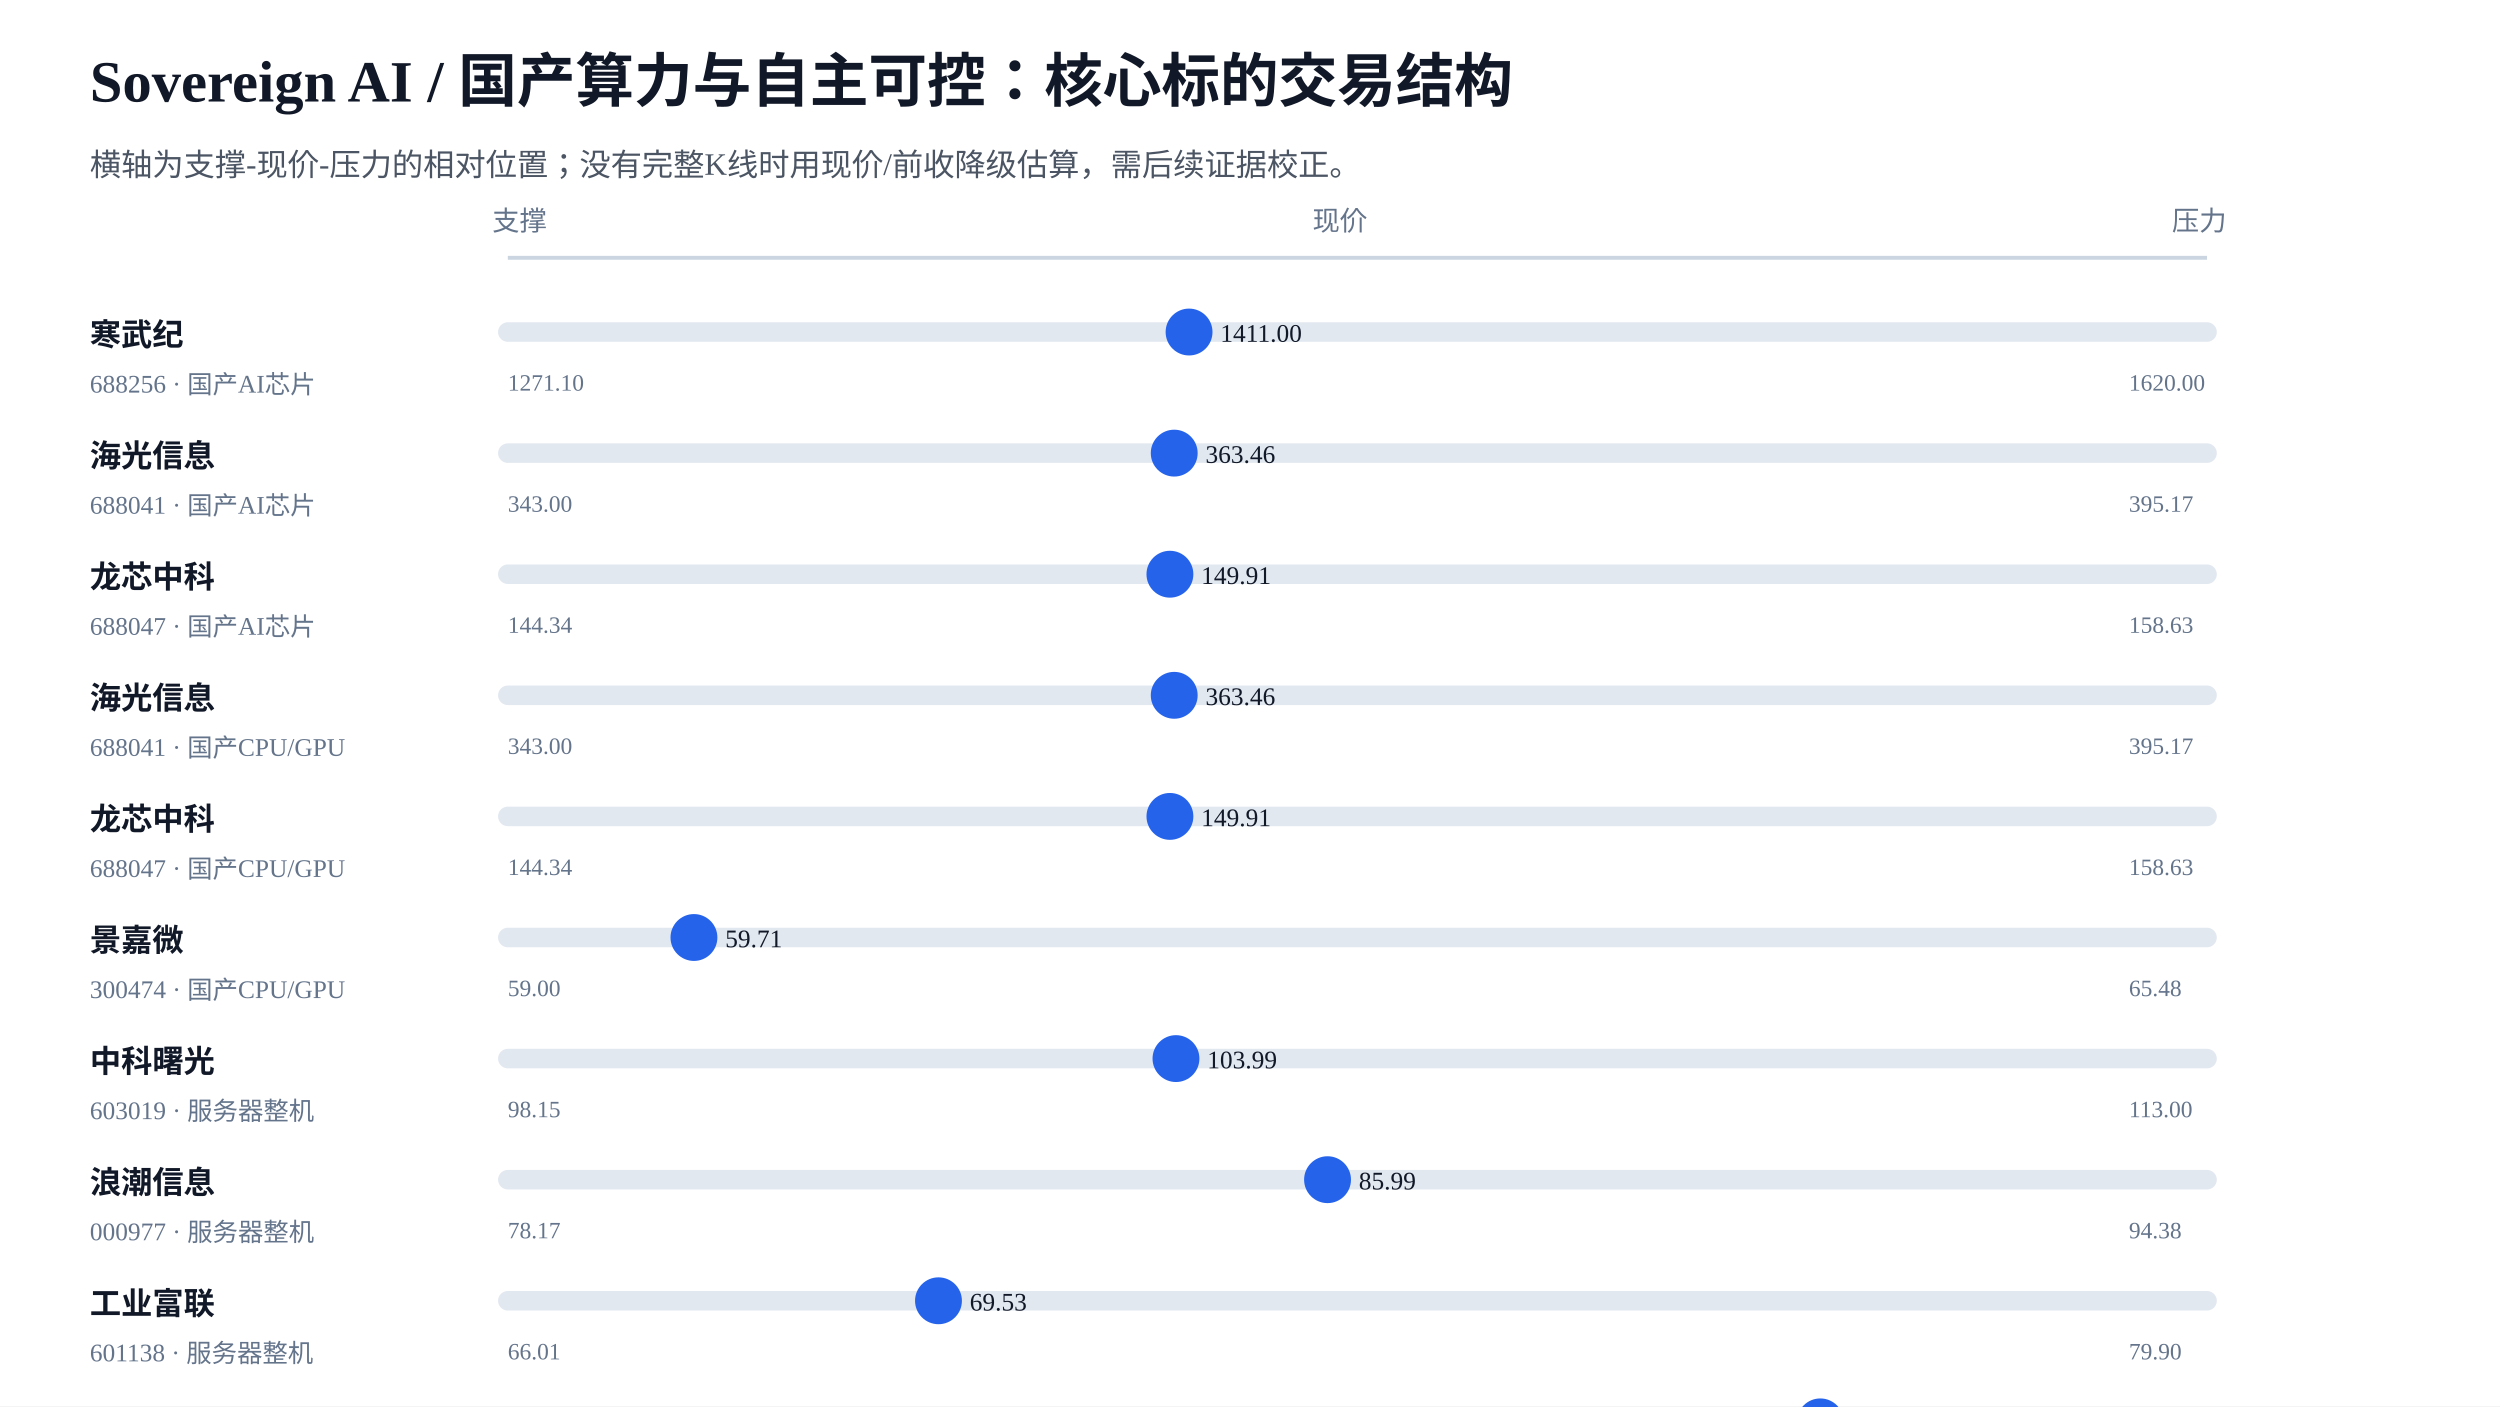
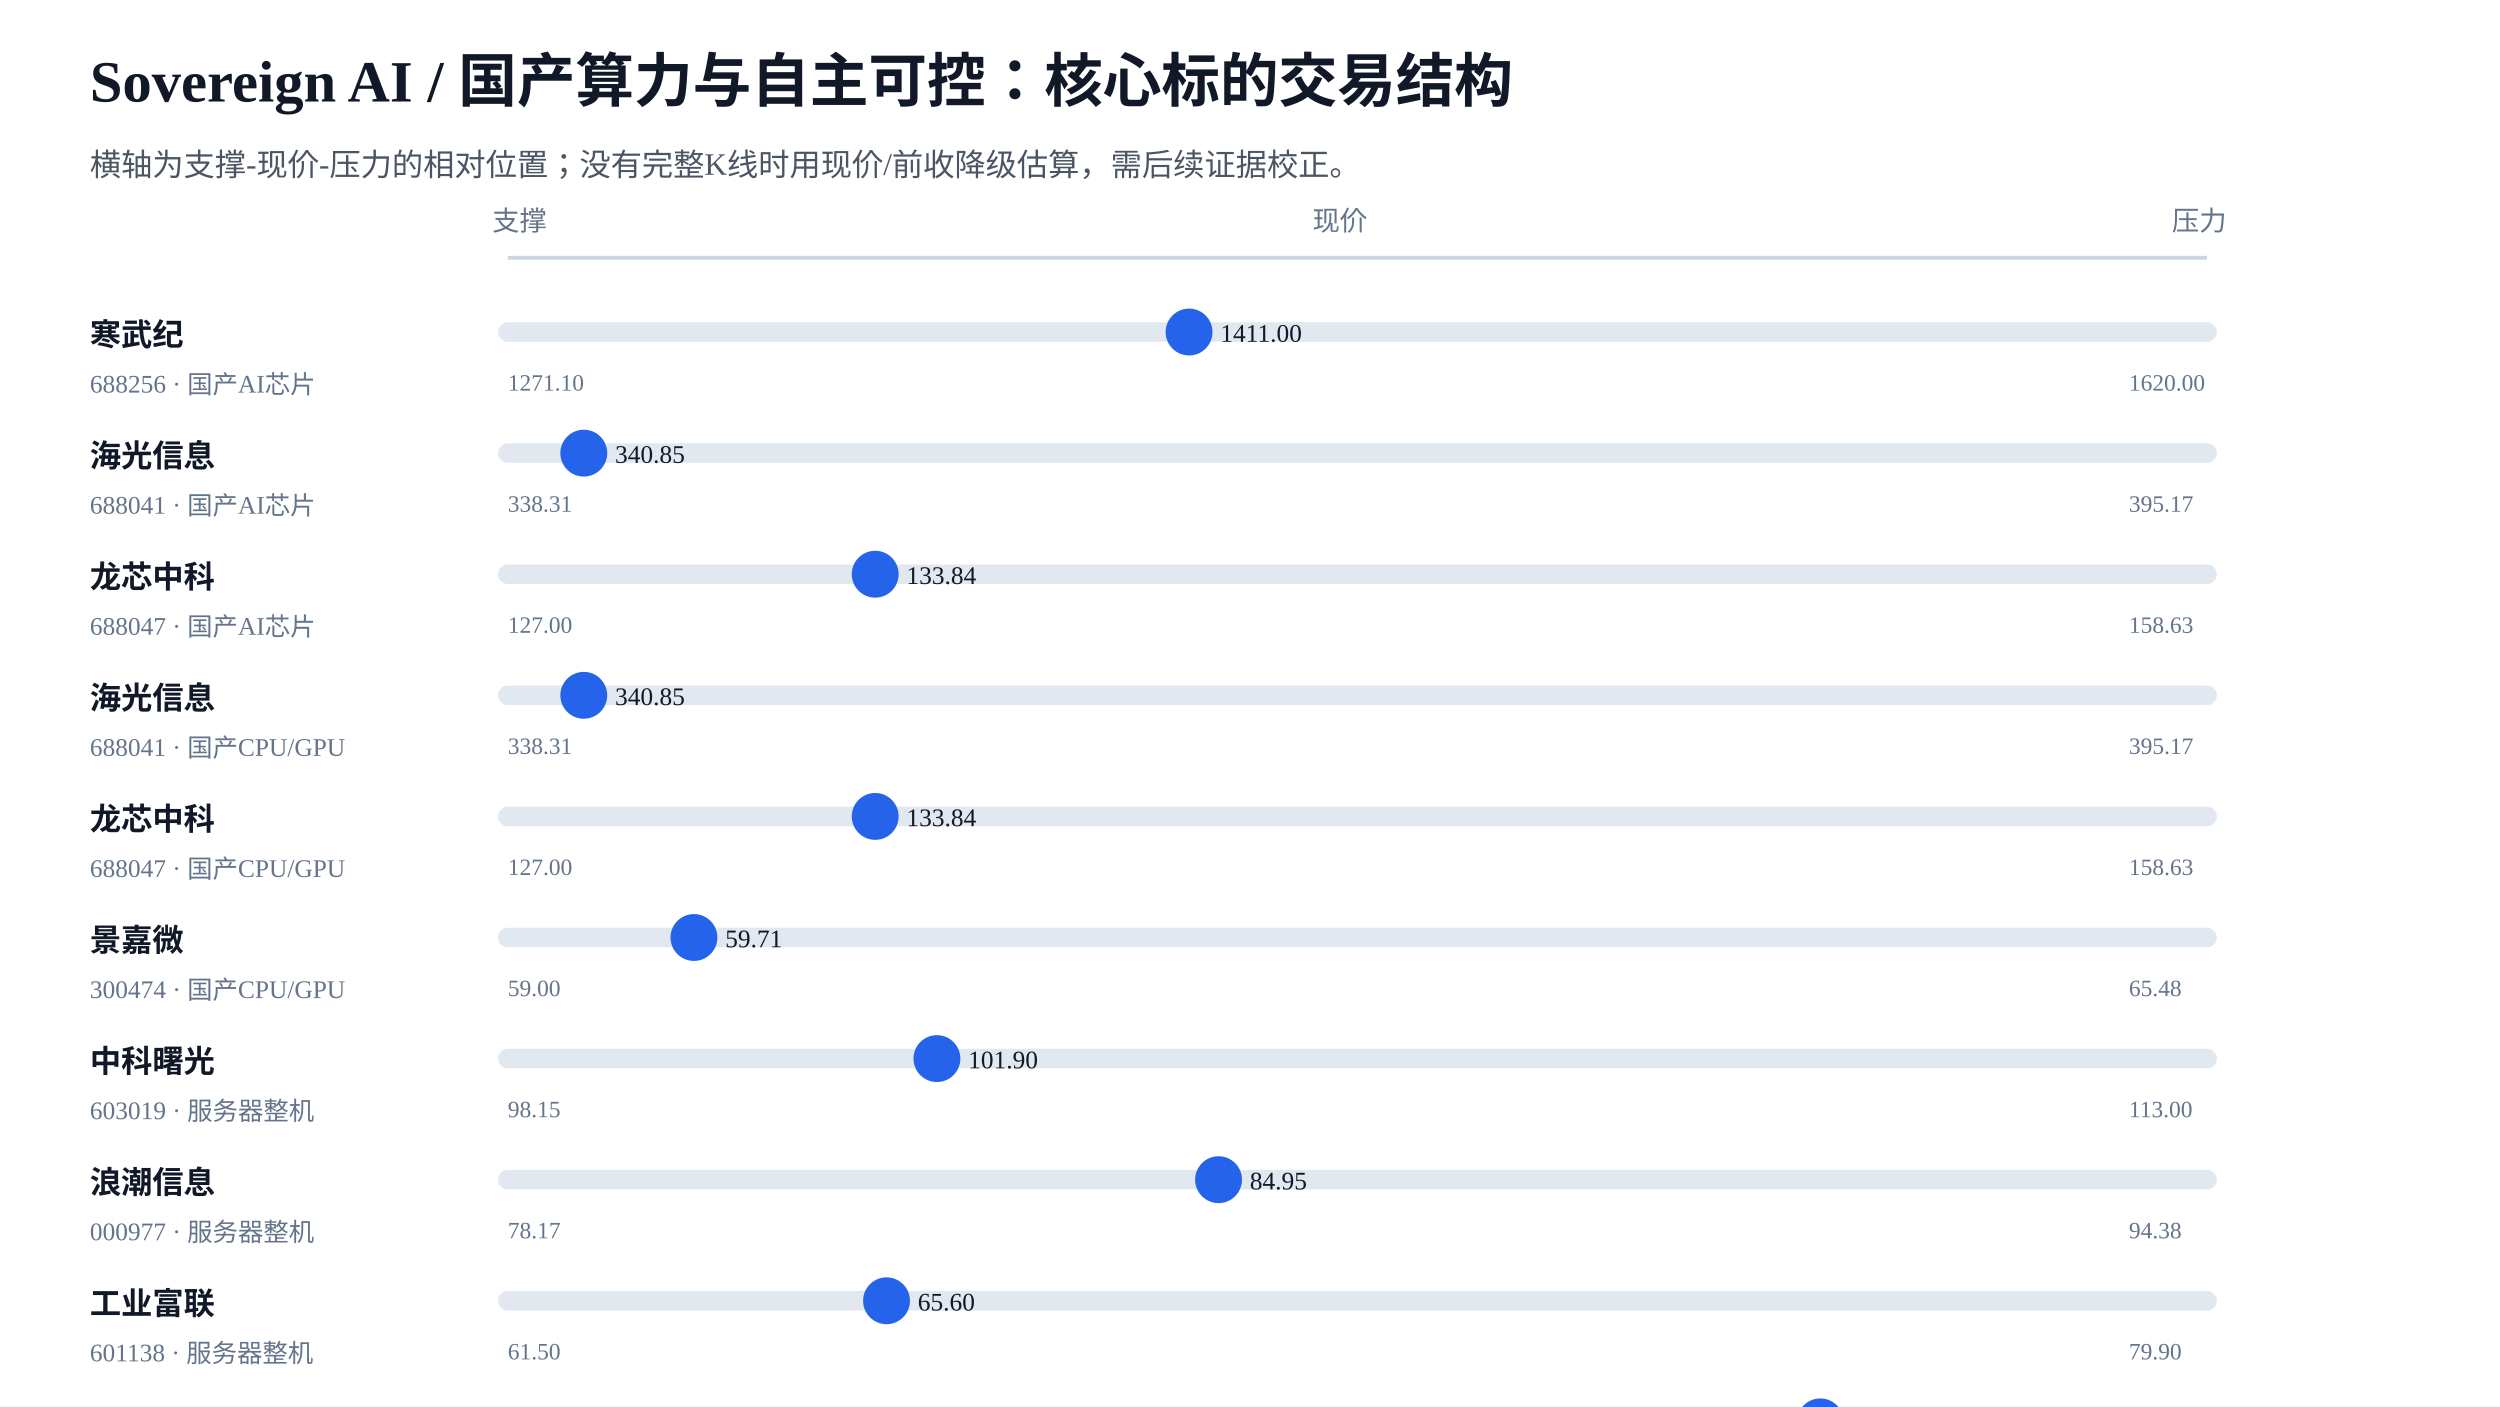
<svg xmlns="http://www.w3.org/2000/svg" width="1280" height="720" viewBox="0 0 1280 720">
  <rect width="100%" height="100%" fill="#ffffff" />
  <text x="46" y="52" font-size="30" font-weight="800" fill="#111827">Sovereign AI / 国产算力与自主可控：核心标的交易结构</text>
  <text x="46" y="90" font-size="16" fill="#4b5563">横轴为支撑-现价-压力的相对位置；没有完整K线时用现价/前收降级估算，需后续证据校正。</text>
  <line x1="260" y1="132" x2="1130" y2="132" stroke="#cbd5e1" stroke-width="2" />
  <text x="252" y="118" font-size="14" fill="#64748b">支撑</text>
  <text x="672" y="118" font-size="14" fill="#64748b">现价</text>
  <text x="1112" y="118" font-size="14" fill="#64748b">压力</text>
  <text x="46" y="177" font-size="16" font-weight="700" fill="#111827">寒武纪</text>
  <text x="46" y="201" font-size="13" fill="#64748b">688256 · 国产AI芯片</text>
  <line x1="260" y1="170" x2="1130" y2="170" stroke="#e2e8f0" stroke-width="10" stroke-linecap="round" />
  <circle cx="608.8" cy="170" r="12" fill="#2563eb" />
  <text x="260" y="200" font-size="12" fill="#64748b">1271.10</text>
  <text x="624.8" y="175" font-size="13" fill="#111827">1411.00</text>
  <text x="1090" y="200" font-size="12" fill="#64748b">1620.00</text>
  <text x="46" y="239" font-size="16" font-weight="700" fill="#111827">海光信息</text>
  <text x="46" y="263" font-size="13" fill="#64748b">688041 · 国产AI芯片</text>
  <line x1="260" y1="232" x2="1130" y2="232" stroke="#e2e8f0" stroke-width="10" stroke-linecap="round" />
-   <circle cx="601.2" cy="232" r="12" fill="#2563eb" />
-   <text x="260" y="262" font-size="12" fill="#64748b">343.00</text>
-   <text x="617.2" y="237" font-size="13" fill="#111827">363.46</text>
+   <circle cx="298.9" cy="232" r="12" fill="#2563eb" />
+   <text x="260" y="262" font-size="12" fill="#64748b">338.31</text>
+   <text x="314.9" y="237" font-size="13" fill="#111827">340.85</text>
  <text x="1090" y="262" font-size="12" fill="#64748b">395.17</text>
  <text x="46" y="301" font-size="16" font-weight="700" fill="#111827">龙芯中科</text>
  <text x="46" y="325" font-size="13" fill="#64748b">688047 · 国产AI芯片</text>
  <line x1="260" y1="294" x2="1130" y2="294" stroke="#e2e8f0" stroke-width="10" stroke-linecap="round" />
-   <circle cx="599.0" cy="294" r="12" fill="#2563eb" />
-   <text x="260" y="324" font-size="12" fill="#64748b">144.34</text>
-   <text x="615.0" y="299" font-size="13" fill="#111827">149.91</text>
+   <circle cx="448.1" cy="294" r="12" fill="#2563eb" />
+   <text x="260" y="324" font-size="12" fill="#64748b">127.00</text>
+   <text x="464.1" y="299" font-size="13" fill="#111827">133.84</text>
  <text x="1090" y="324" font-size="12" fill="#64748b">158.63</text>
  <text x="46" y="363" font-size="16" font-weight="700" fill="#111827">海光信息</text>
  <text x="46" y="387" font-size="13" fill="#64748b">688041 · 国产CPU/GPU</text>
  <line x1="260" y1="356" x2="1130" y2="356" stroke="#e2e8f0" stroke-width="10" stroke-linecap="round" />
-   <circle cx="601.2" cy="356" r="12" fill="#2563eb" />
-   <text x="260" y="386" font-size="12" fill="#64748b">343.00</text>
-   <text x="617.2" y="361" font-size="13" fill="#111827">363.46</text>
+   <circle cx="298.9" cy="356" r="12" fill="#2563eb" />
+   <text x="260" y="386" font-size="12" fill="#64748b">338.31</text>
+   <text x="314.9" y="361" font-size="13" fill="#111827">340.85</text>
  <text x="1090" y="386" font-size="12" fill="#64748b">395.17</text>
  <text x="46" y="425" font-size="16" font-weight="700" fill="#111827">龙芯中科</text>
  <text x="46" y="449" font-size="13" fill="#64748b">688047 · 国产CPU/GPU</text>
  <line x1="260" y1="418" x2="1130" y2="418" stroke="#e2e8f0" stroke-width="10" stroke-linecap="round" />
-   <circle cx="599.0" cy="418" r="12" fill="#2563eb" />
-   <text x="260" y="448" font-size="12" fill="#64748b">144.34</text>
-   <text x="615.0" y="423" font-size="13" fill="#111827">149.91</text>
+   <circle cx="448.1" cy="418" r="12" fill="#2563eb" />
+   <text x="260" y="448" font-size="12" fill="#64748b">127.00</text>
+   <text x="464.1" y="423" font-size="13" fill="#111827">133.84</text>
  <text x="1090" y="448" font-size="12" fill="#64748b">158.63</text>
  <text x="46" y="487" font-size="16" font-weight="700" fill="#111827">景嘉微</text>
  <text x="46" y="511" font-size="13" fill="#64748b">300474 · 国产CPU/GPU</text>
  <line x1="260" y1="480" x2="1130" y2="480" stroke="#e2e8f0" stroke-width="10" stroke-linecap="round" />
  <circle cx="355.3" cy="480" r="12" fill="#2563eb" />
  <text x="260" y="510" font-size="12" fill="#64748b">59.00</text>
  <text x="371.3" y="485" font-size="13" fill="#111827">59.71</text>
  <text x="1090" y="510" font-size="12" fill="#64748b">65.48</text>
  <text x="46" y="549" font-size="16" font-weight="700" fill="#111827">中科曙光</text>
  <text x="46" y="573" font-size="13" fill="#64748b">603019 · 服务器整机</text>
  <line x1="260" y1="542" x2="1130" y2="542" stroke="#e2e8f0" stroke-width="10" stroke-linecap="round" />
-   <circle cx="602.1" cy="542" r="12" fill="#2563eb" />
+   <circle cx="479.7" cy="542" r="12" fill="#2563eb" />
  <text x="260" y="572" font-size="12" fill="#64748b">98.15</text>
-   <text x="618.1" y="547" font-size="13" fill="#111827">103.99</text>
+   <text x="495.7" y="547" font-size="13" fill="#111827">101.90</text>
  <text x="1090" y="572" font-size="12" fill="#64748b">113.00</text>
  <text x="46" y="611" font-size="16" font-weight="700" fill="#111827">浪潮信息</text>
  <text x="46" y="635" font-size="13" fill="#64748b">000977 · 服务器整机</text>
  <line x1="260" y1="604" x2="1130" y2="604" stroke="#e2e8f0" stroke-width="10" stroke-linecap="round" />
-   <circle cx="679.7" cy="604" r="12" fill="#2563eb" />
+   <circle cx="623.9" cy="604" r="12" fill="#2563eb" />
  <text x="260" y="634" font-size="12" fill="#64748b">78.17</text>
-   <text x="695.7" y="609" font-size="13" fill="#111827">85.99</text>
+   <text x="639.9" y="609" font-size="13" fill="#111827">84.95</text>
  <text x="1090" y="634" font-size="12" fill="#64748b">94.38</text>
  <text x="46" y="673" font-size="16" font-weight="700" fill="#111827">工业富联</text>
  <text x="46" y="697" font-size="13" fill="#64748b">601138 · 服务器整机</text>
  <line x1="260" y1="666" x2="1130" y2="666" stroke="#e2e8f0" stroke-width="10" stroke-linecap="round" />
-   <circle cx="480.5" cy="666" r="12" fill="#2563eb" />
-   <text x="260" y="696" font-size="12" fill="#64748b">66.01</text>
-   <text x="496.5" y="671" font-size="13" fill="#111827">69.53</text>
+   <circle cx="453.9" cy="666" r="12" fill="#2563eb" />
+   <text x="260" y="696" font-size="12" fill="#64748b">61.50</text>
+   <text x="469.9" y="671" font-size="13" fill="#111827">65.60</text>
  <text x="1090" y="696" font-size="12" fill="#64748b">79.90</text>
  <text x="46" y="735" font-size="16" font-weight="700" fill="#111827">中国软件</text>
  <text x="46" y="759" font-size="13" fill="#64748b">600536 · 软件生态适配</text>
  <line x1="260" y1="728" x2="1130" y2="728" stroke="#e2e8f0" stroke-width="10" stroke-linecap="round" />
  <circle cx="932.0" cy="728" r="12" fill="#2563eb" />
  <text x="260" y="758" font-size="12" fill="#64748b">28.96</text>
  <text x="948.0" y="733" font-size="13" fill="#111827">31.50</text>
  <text x="1090" y="758" font-size="12" fill="#64748b">32.25</text>
  <text x="46" y="797" font-size="16" font-weight="700" fill="#111827">太极股份</text>
  <text x="46" y="821" font-size="13" fill="#64748b">002368 · 软件生态适配</text>
  <line x1="260" y1="790" x2="1130" y2="790" stroke="#e2e8f0" stroke-width="10" stroke-linecap="round" />
  <circle cx="366.5" cy="790" r="12" fill="#2563eb" />
  <text x="260" y="820" font-size="12" fill="#64748b">13.02</text>
  <text x="382.5" y="795" font-size="13" fill="#111827">13.56</text>
  <text x="1090" y="820" font-size="12" fill="#64748b">17.43</text>
  <text x="46" y="859" font-size="16" font-weight="700" fill="#111827">麒麟信安</text>
  <text x="46" y="883" font-size="13" fill="#64748b">688152 · 软件生态适配</text>
  <line x1="260" y1="852" x2="1130" y2="852" stroke="#e2e8f0" stroke-width="10" stroke-linecap="round" />
  <circle cx="415.1" cy="852" r="12" fill="#2563eb" />
  <text x="260" y="882" font-size="12" fill="#64748b">25.11</text>
  <text x="431.1" y="857" font-size="13" fill="#111827">26.29</text>
  <text x="1090" y="882" font-size="12" fill="#64748b">31.73</text>
</svg>
